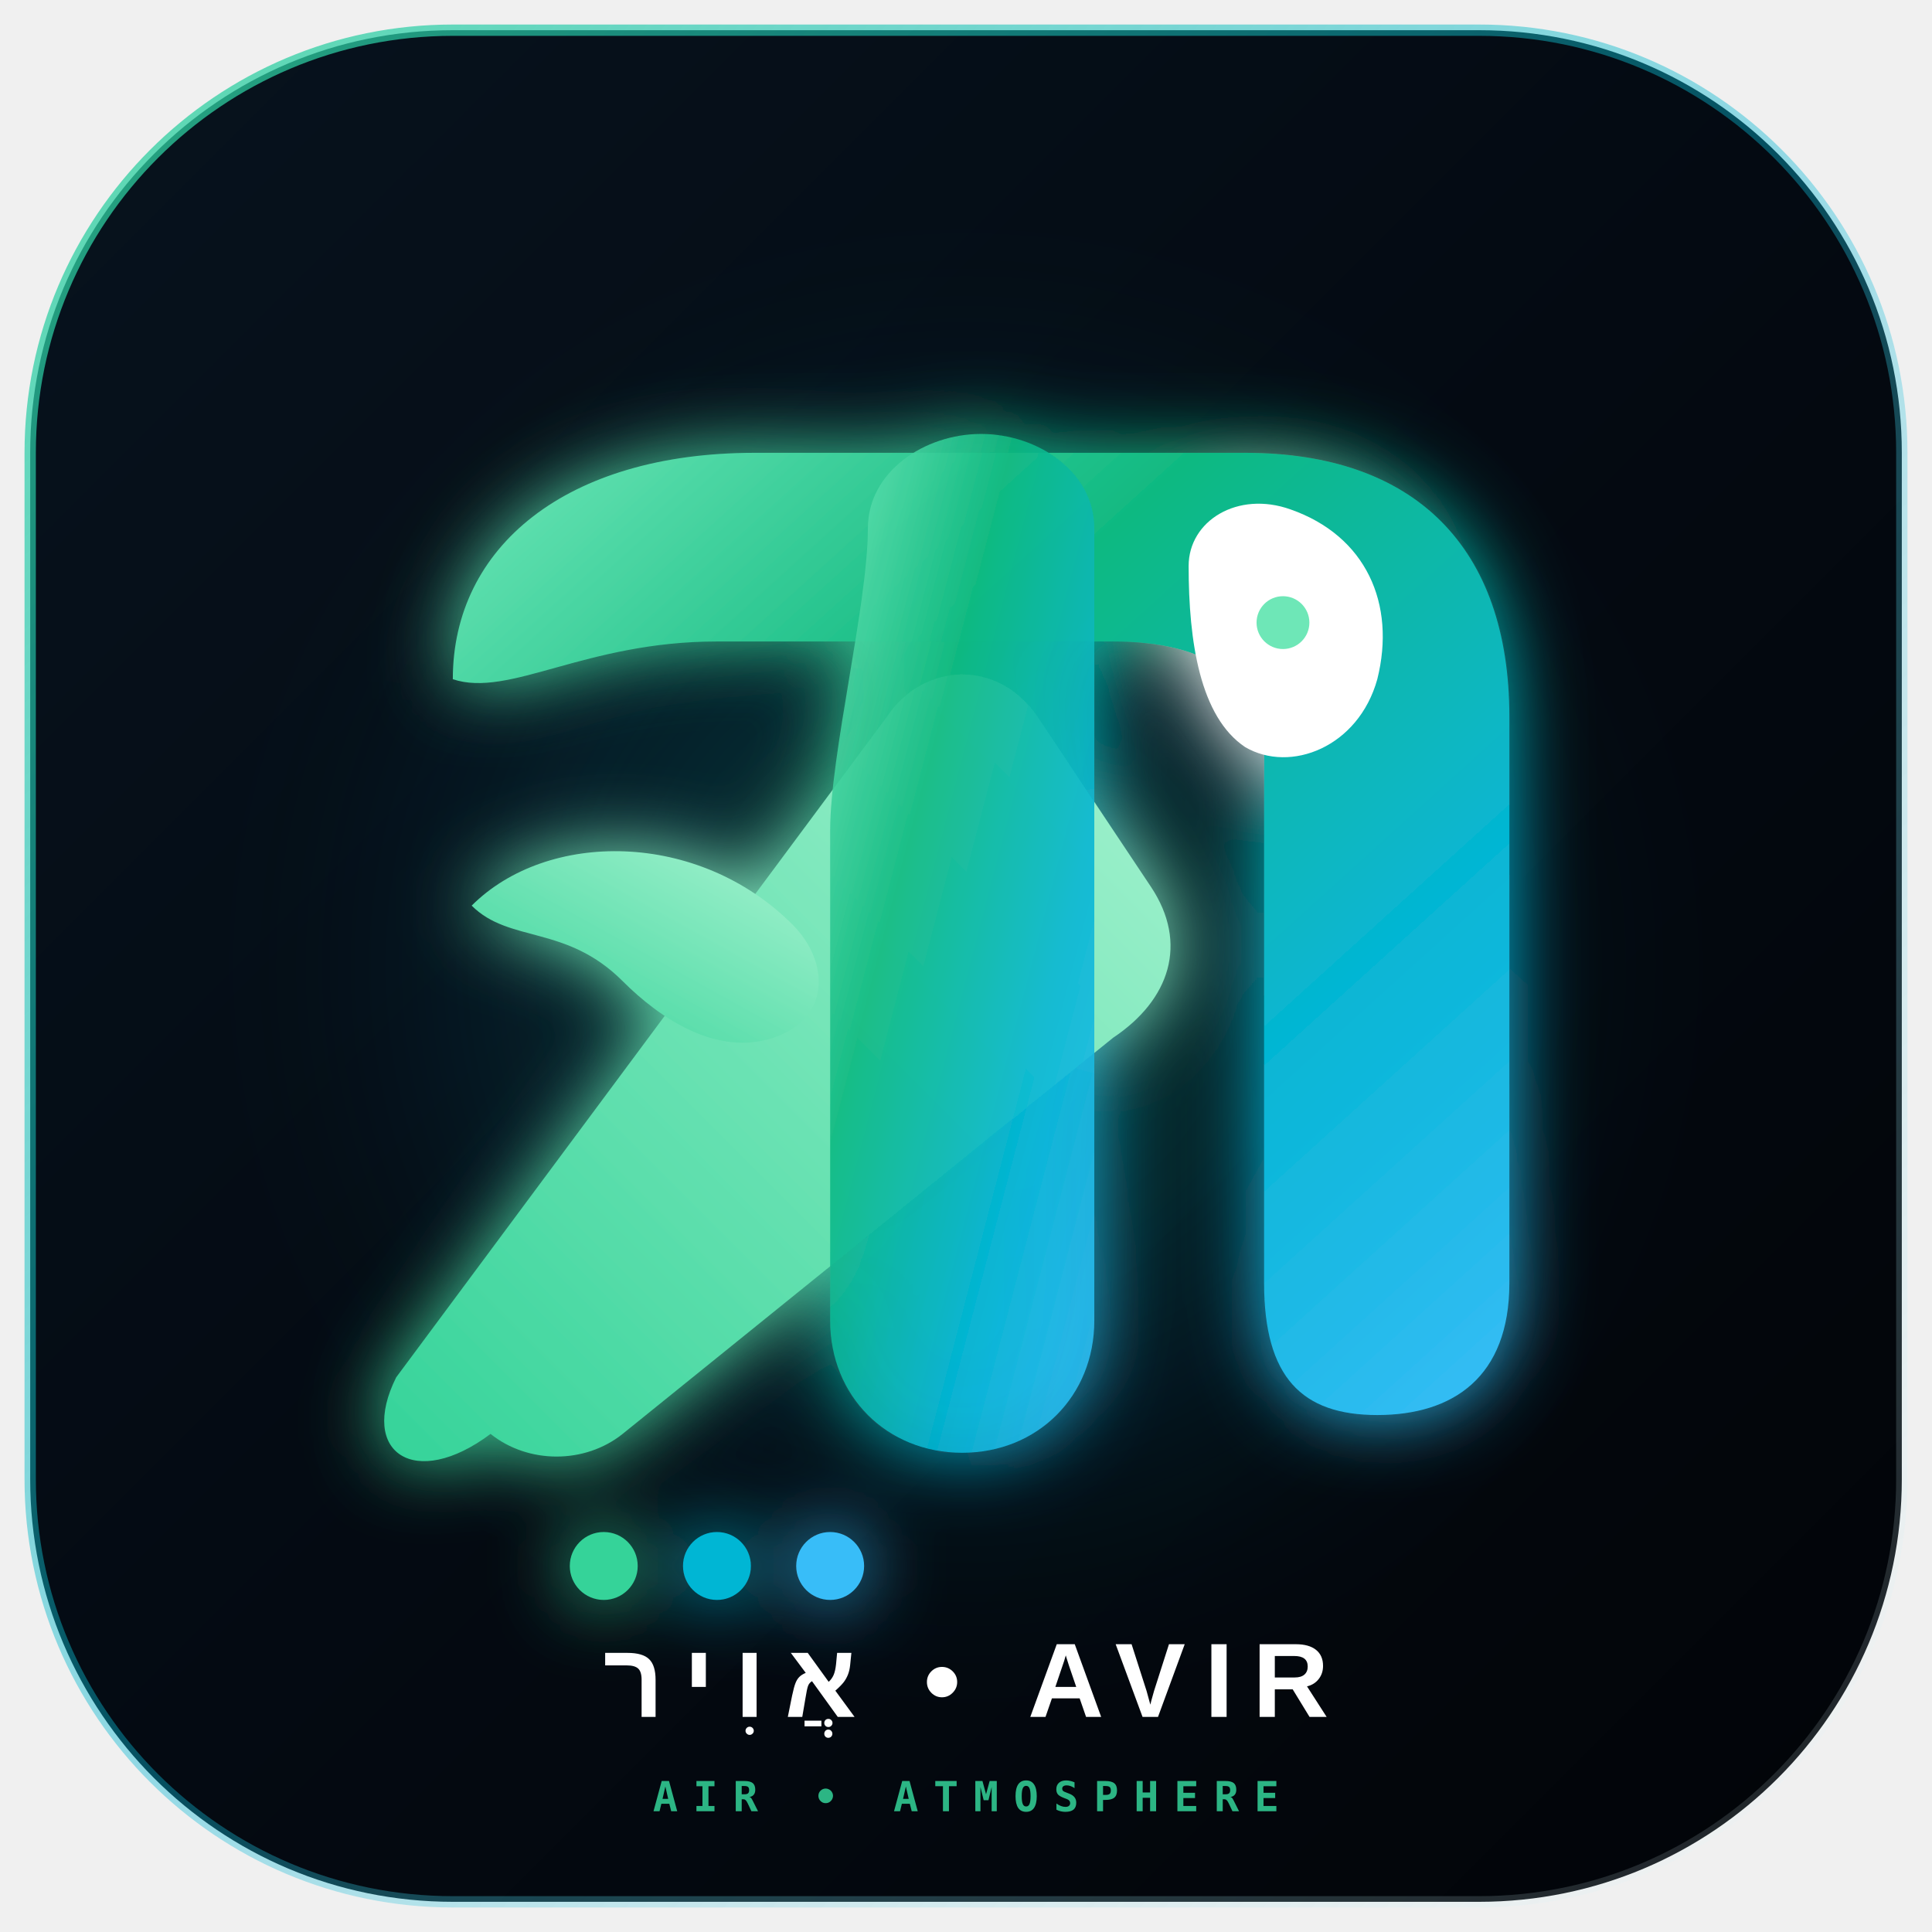
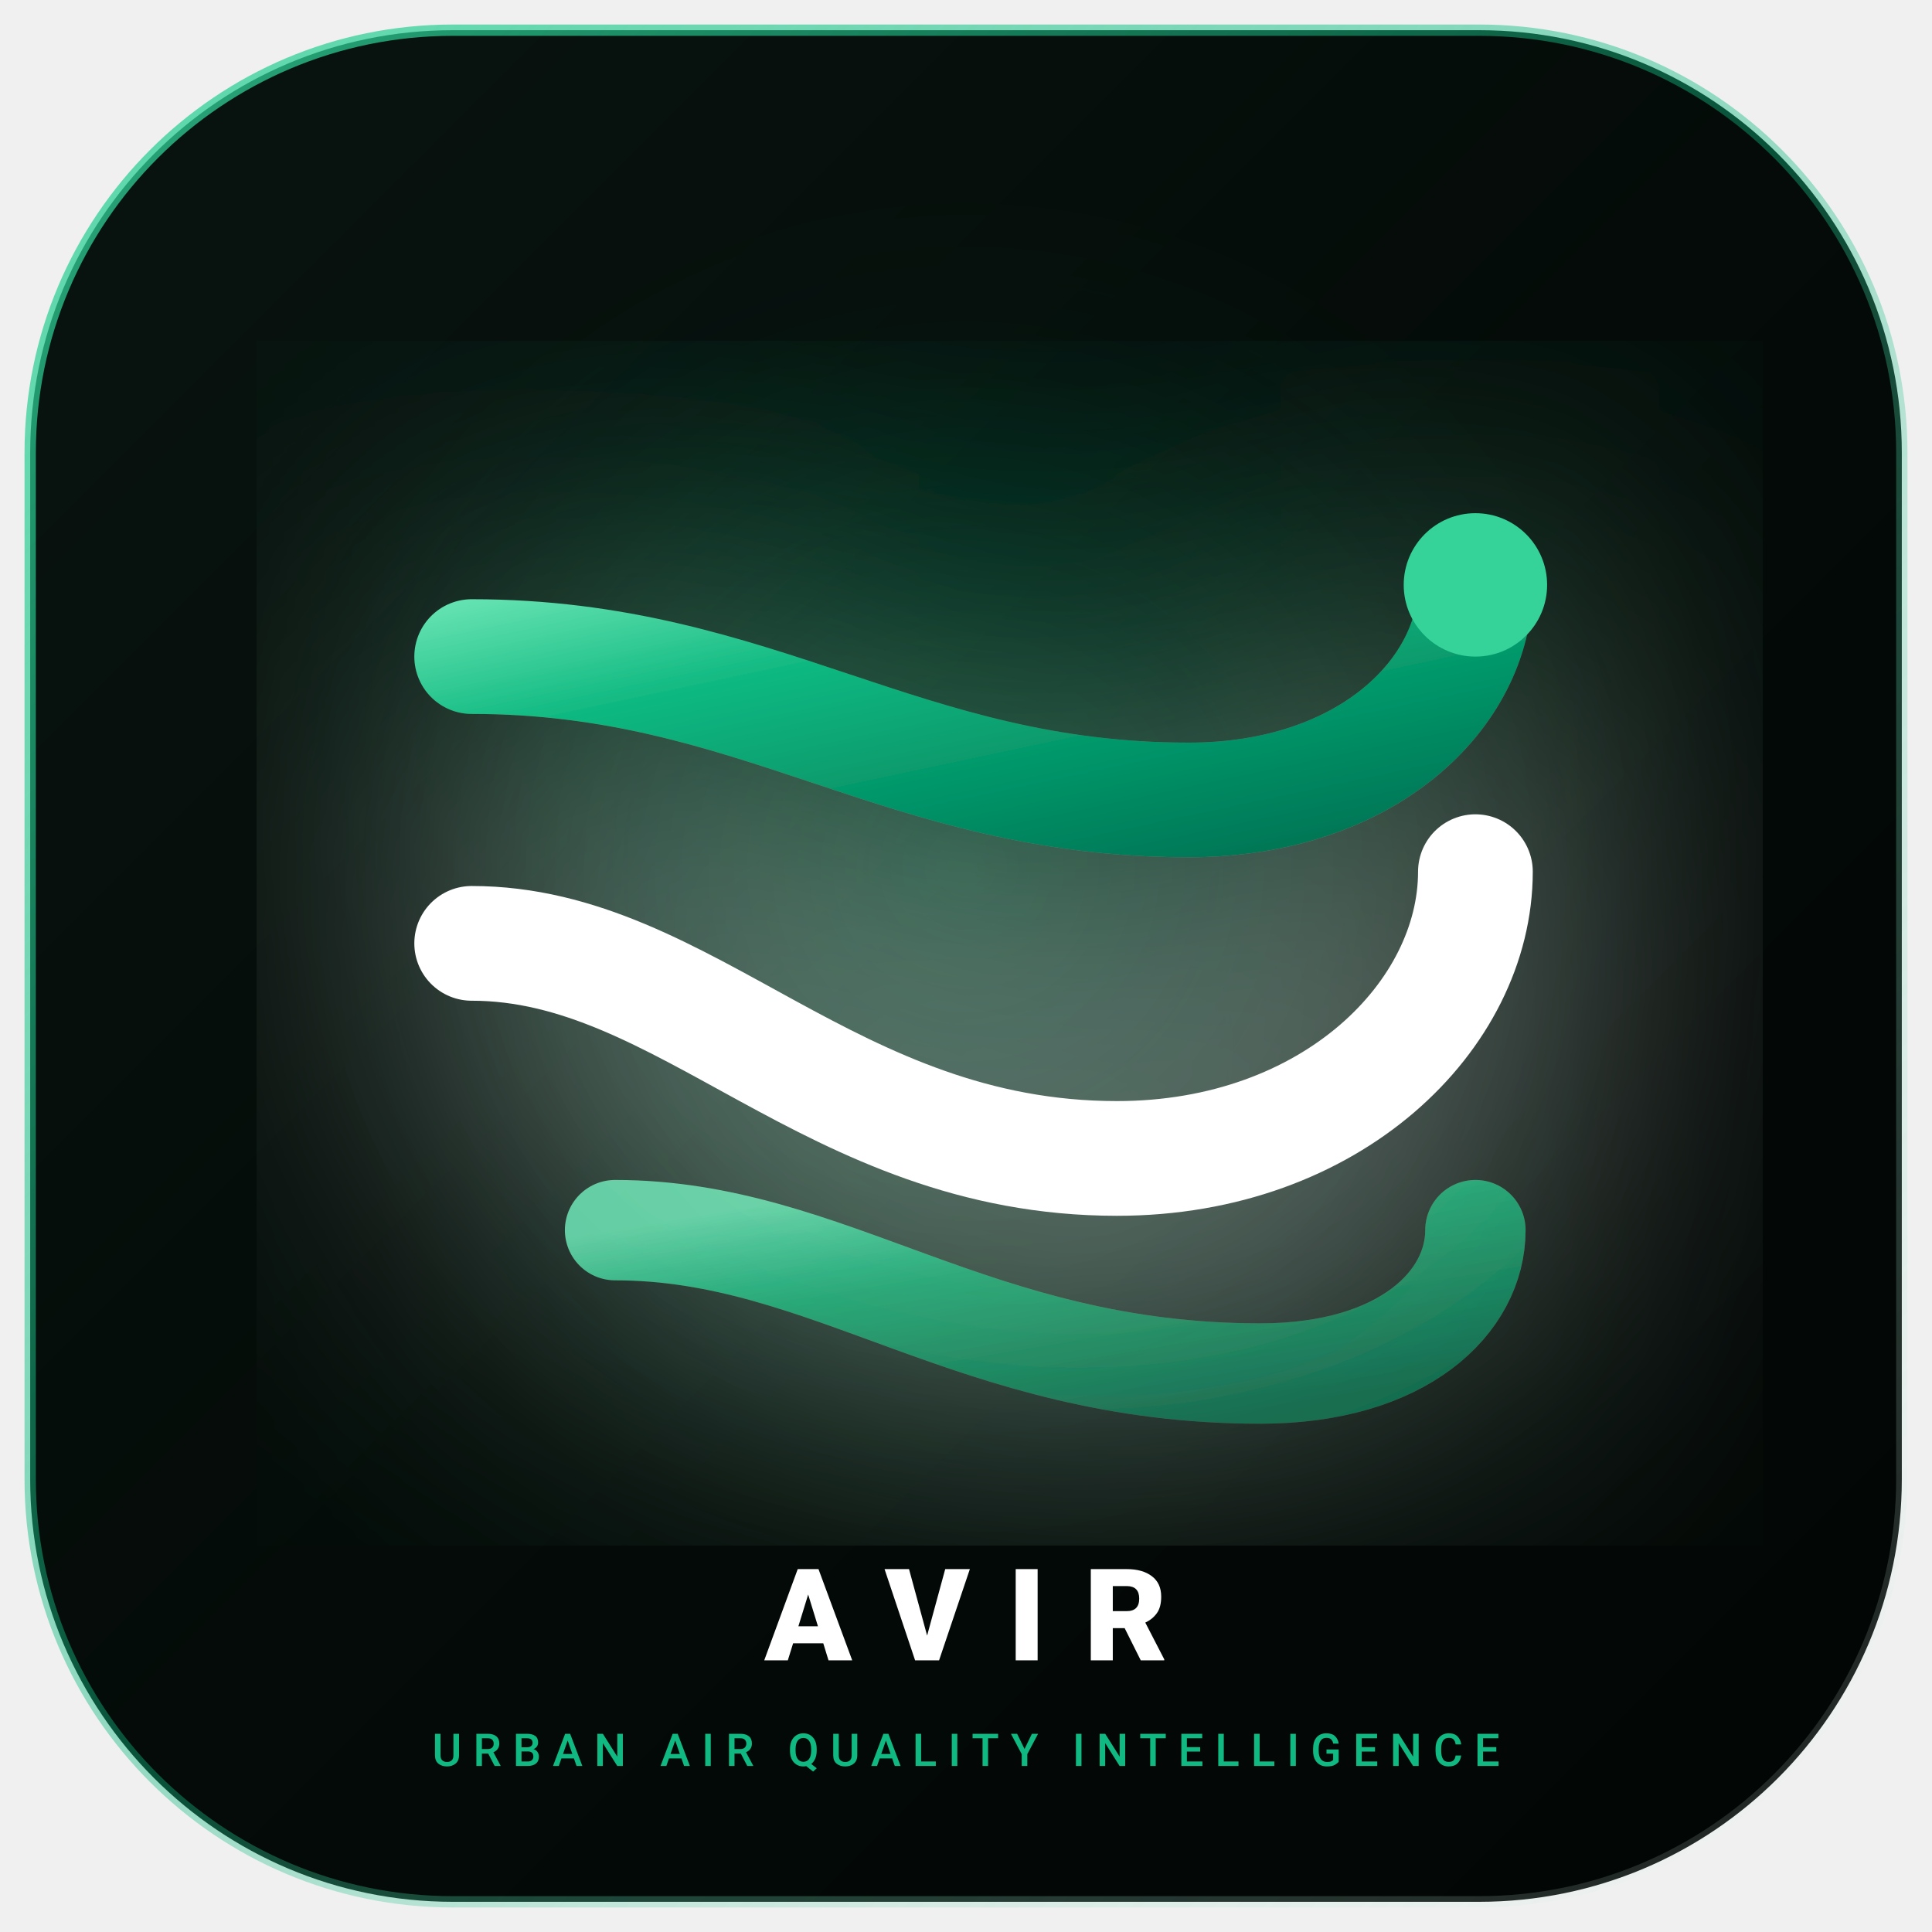
<svg xmlns="http://www.w3.org/2000/svg" viewBox="0 0 512 512" width="100%" height="100%">
  <defs>
    <linearGradient id="bg-canvas" x1="0%" y1="0%" x2="100%" y2="100%">
-       <stop offset="0%" stop-color="#07131e" />
-       <stop offset="50%" stop-color="#040a12" />
-       <stop offset="100%" stop-color="#020408" />
+       <stop offset="0%" stop-color="#091410" />
+       <stop offset="50%" stop-color="#040b08" />
+       <stop offset="100%" stop-color="#020504" />
    </linearGradient>
    <linearGradient id="border-glow" x1="0%" y1="0%" x2="100%" y2="100%">
      <stop offset="0%" stop-color="#34d399" stop-opacity="0.8" />
-       <stop offset="50%" stop-color="#06b6d4" stop-opacity="0.4" />
+       <stop offset="50%" stop-color="#10b981" stop-opacity="0.4" />
      <stop offset="100%" stop-color="#ffffff" stop-opacity="0.1" />
    </linearGradient>
    <linearGradient id="glyph-grad" x1="0%" y1="0%" x2="100%" y2="100%">
      <stop offset="0%" stop-color="#6ee7b7" />
      <stop offset="35%" stop-color="#10b981" />
-       <stop offset="70%" stop-color="#06b6d4" />
-       <stop offset="100%" stop-color="#38bdf8" />
-     </linearGradient>
-     <linearGradient id="accent-grad" x1="100%" y1="0%" x2="0%" y2="100%">
-       <stop offset="0%" stop-color="#a7f3d0" />
-       <stop offset="100%" stop-color="#34d399" />
+       <stop offset="70%" stop-color="#059669" />
+       <stop offset="100%" stop-color="#047857" />
    </linearGradient>
    <radialGradient id="core-glow" cx="50%" cy="50%" r="50%">
-       <stop offset="0%" stop-color="#10b981" stop-opacity="0.3" />
-       <stop offset="60%" stop-color="#06b6d4" stop-opacity="0.08" />
+       <stop offset="0%" stop-color="#10b981" stop-opacity="0.25" />
+       <stop offset="60%" stop-color="#059669" stop-opacity="0.08" />
      <stop offset="100%" stop-color="#000000" stop-opacity="0" />
    </radialGradient>
    <filter id="soft-glow" x="-20%" y="-20%" width="140%" height="140%">
-       <feGaussianBlur stdDeviation="10" result="blur" />
+       <feGaussianBlur stdDeviation="8" result="blur" />
      <feComposite in="SourceGraphic" in2="blur" operator="over" />
    </filter>
  </defs>
  <rect x="8" y="8" width="496" height="496" rx="112" fill="url(#bg-canvas)" stroke="url(#border-glow)" stroke-width="3" />
-   <circle cx="256" cy="256" r="210" fill="url(#core-glow)" />
-   <g filter="url(#soft-glow)">
-     <path d="M 120 180 C 120 145, 150 120, 200 120 L 330 120 C 375 120, 400 145, 400 190 L 400 340 C 400 365, 385 375, 365 375 C 345 375, 335 365, 335 340 L 335 200 C 335 180, 320 170, 295 170 L 190 170 C 155 170, 135 185, 120 180 Z" fill="url(#glyph-grad)" />
-     <path d="M 130 380 C 110 395, 95 385, 105 365 L 235 190 C 245 175, 265 175, 275 190 L 305 235 C 315 250, 310 265, 295 275 L 165 380 C 155 388, 140 388, 130 380 Z" fill="url(#accent-grad)" />
-     <path d="M 230 140 C 230 125, 245 115, 260 115 C 275 115, 290 125, 290 140 L 290 350 C 290 370, 275 385, 255 385 C 235 385, 220 370, 220 350 L 220 220 C 220 200, 230 160, 230 140 Z" fill="url(#glyph-grad)" opacity="0.9" />
-     <path d="M 315 150 C 315 138, 328 130, 342 135 C 362 142, 370 160, 365 180 C 360 198, 342 205, 330 198 C 318 190, 315 170, 315 150 Z" fill="#ffffff" />
-     <circle cx="340" cy="165" r="7" fill="#6ee7b7" />
-     <path d="M 125 240 C 145 220, 185 220, 210 245 C 220 255, 220 270, 205 275 C 190 280, 175 270, 165 260 C 150 245, 135 250, 125 240 Z" fill="url(#accent-grad)" />
-     <circle cx="160" cy="415" r="9" fill="#34d399" />
-     <circle cx="190" cy="415" r="9" fill="#06b6d4" />
-     <circle cx="220" cy="415" r="9" fill="#38bdf8" />
+   <circle cx="256" cy="230" r="190" fill="url(#core-glow)" />
+   <g filter="url(#soft-glow)" transform="translate(68, 60) scale(9.5)">
+     <path d="M 6 12 C 14 12, 18 16, 26 16 C 31 16, 34 13, 34 10" stroke="url(#glyph-grad)" stroke-width="3.2" stroke-linecap="round" fill="none" />
+     <path d="M 6 20 C 12 20, 16 26, 24 26 C 30 26, 34 22, 34 18" stroke="#ffffff" stroke-width="3.2" stroke-linecap="round" fill="none" />
+     <path d="M 10 28 C 16 28, 20 32, 28 32 C 32 32, 34 30, 34 28" stroke="url(#glyph-grad)" stroke-width="2.8" stroke-linecap="round" stroke-opacity="0.85" fill="none" />
+     <circle cx="34" cy="10" r="2" fill="#34d399" />
  </g>
-   <text x="256" y="455" text-anchor="middle" fill="#ffffff" font-family="system-ui, -apple-system, BlinkMacSystemFont, 'Segoe UI', Arial, sans-serif" font-size="28" font-weight="900" letter-spacing="5">
-     אֲוִיר • AVIR
+   <text x="256" y="440" text-anchor="middle" font-family="system-ui, -apple-system, BlinkMacSystemFont, 'Segoe UI', Roboto, sans-serif" font-weight="900" font-size="34" letter-spacing="10" fill="#ffffff">
+     AVIR
  </text>
-   <text x="256" y="480" text-anchor="middle" fill="#34d399" font-family="ui-monospace, monospace" font-size="11" font-weight="700" letter-spacing="4" opacity="0.85">
-     AIR • ATMOSPHERE
+   <text x="256" y="468" text-anchor="middle" font-family="system-ui, -apple-system, BlinkMacSystemFont, 'Segoe UI', Roboto, sans-serif" font-weight="500" font-size="12" letter-spacing="3" fill="#10b981">
+     URBAN AIR QUALITY INTELLIGENCE
  </text>
</svg>
